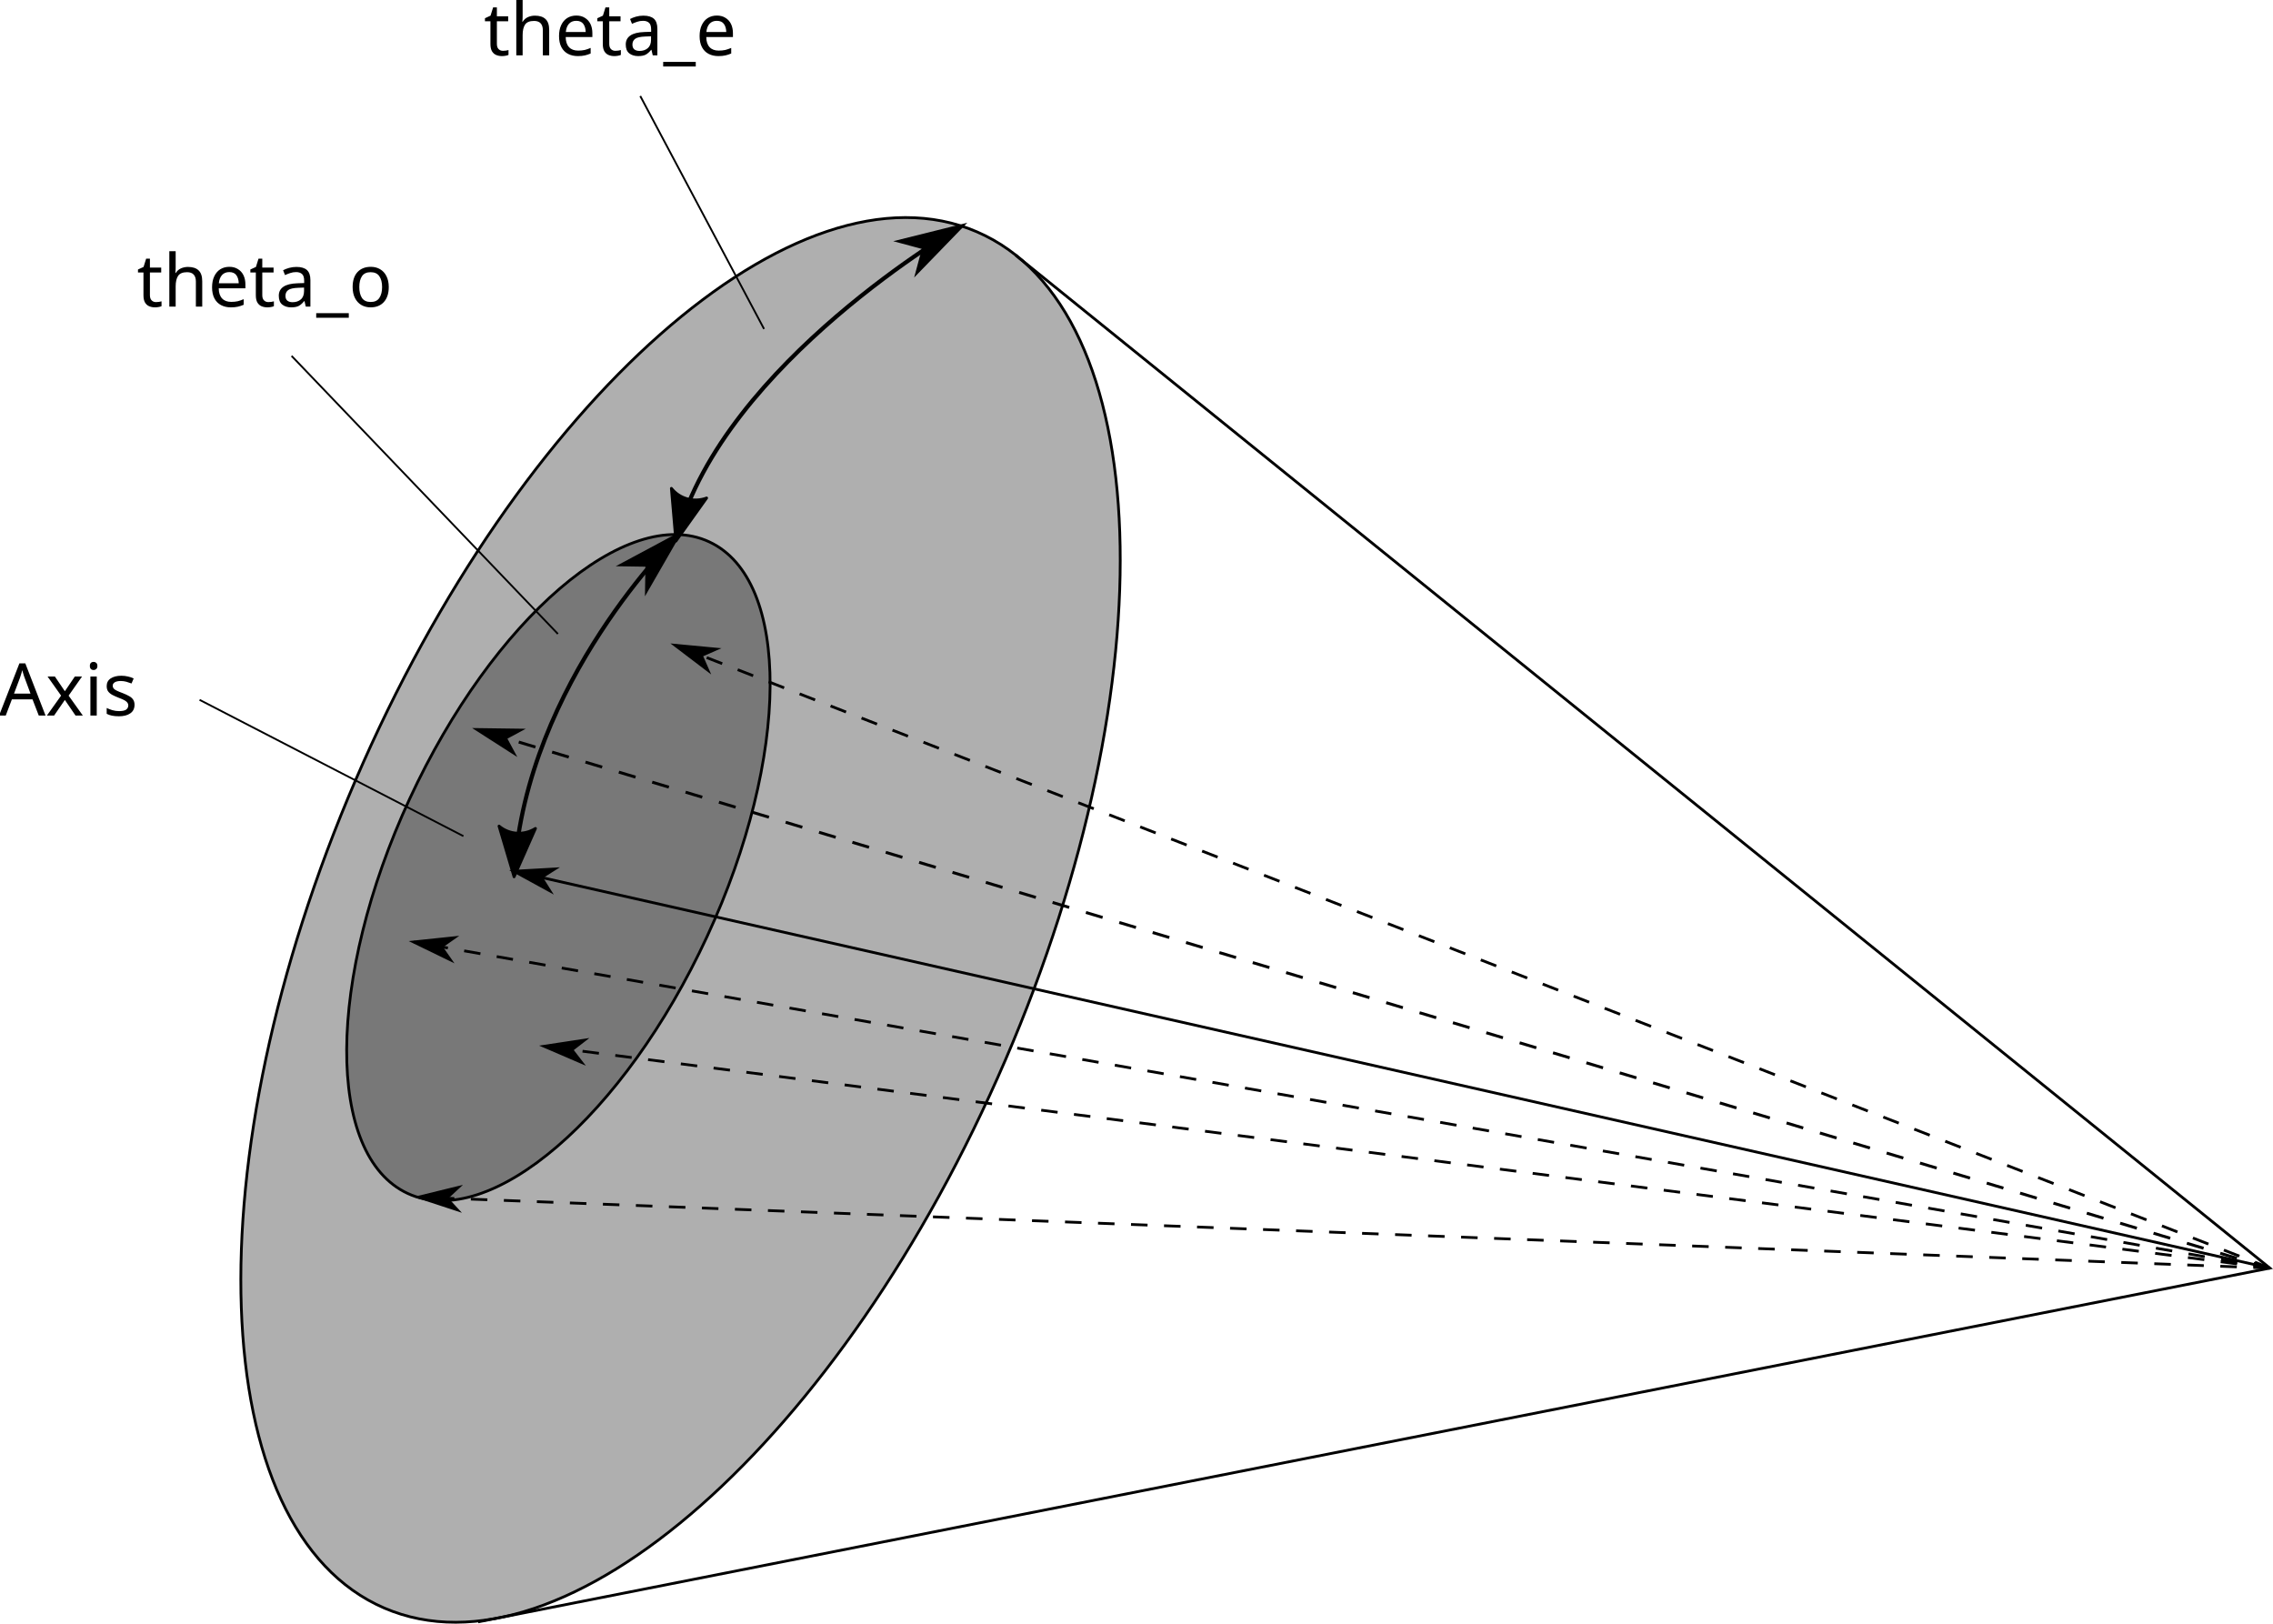
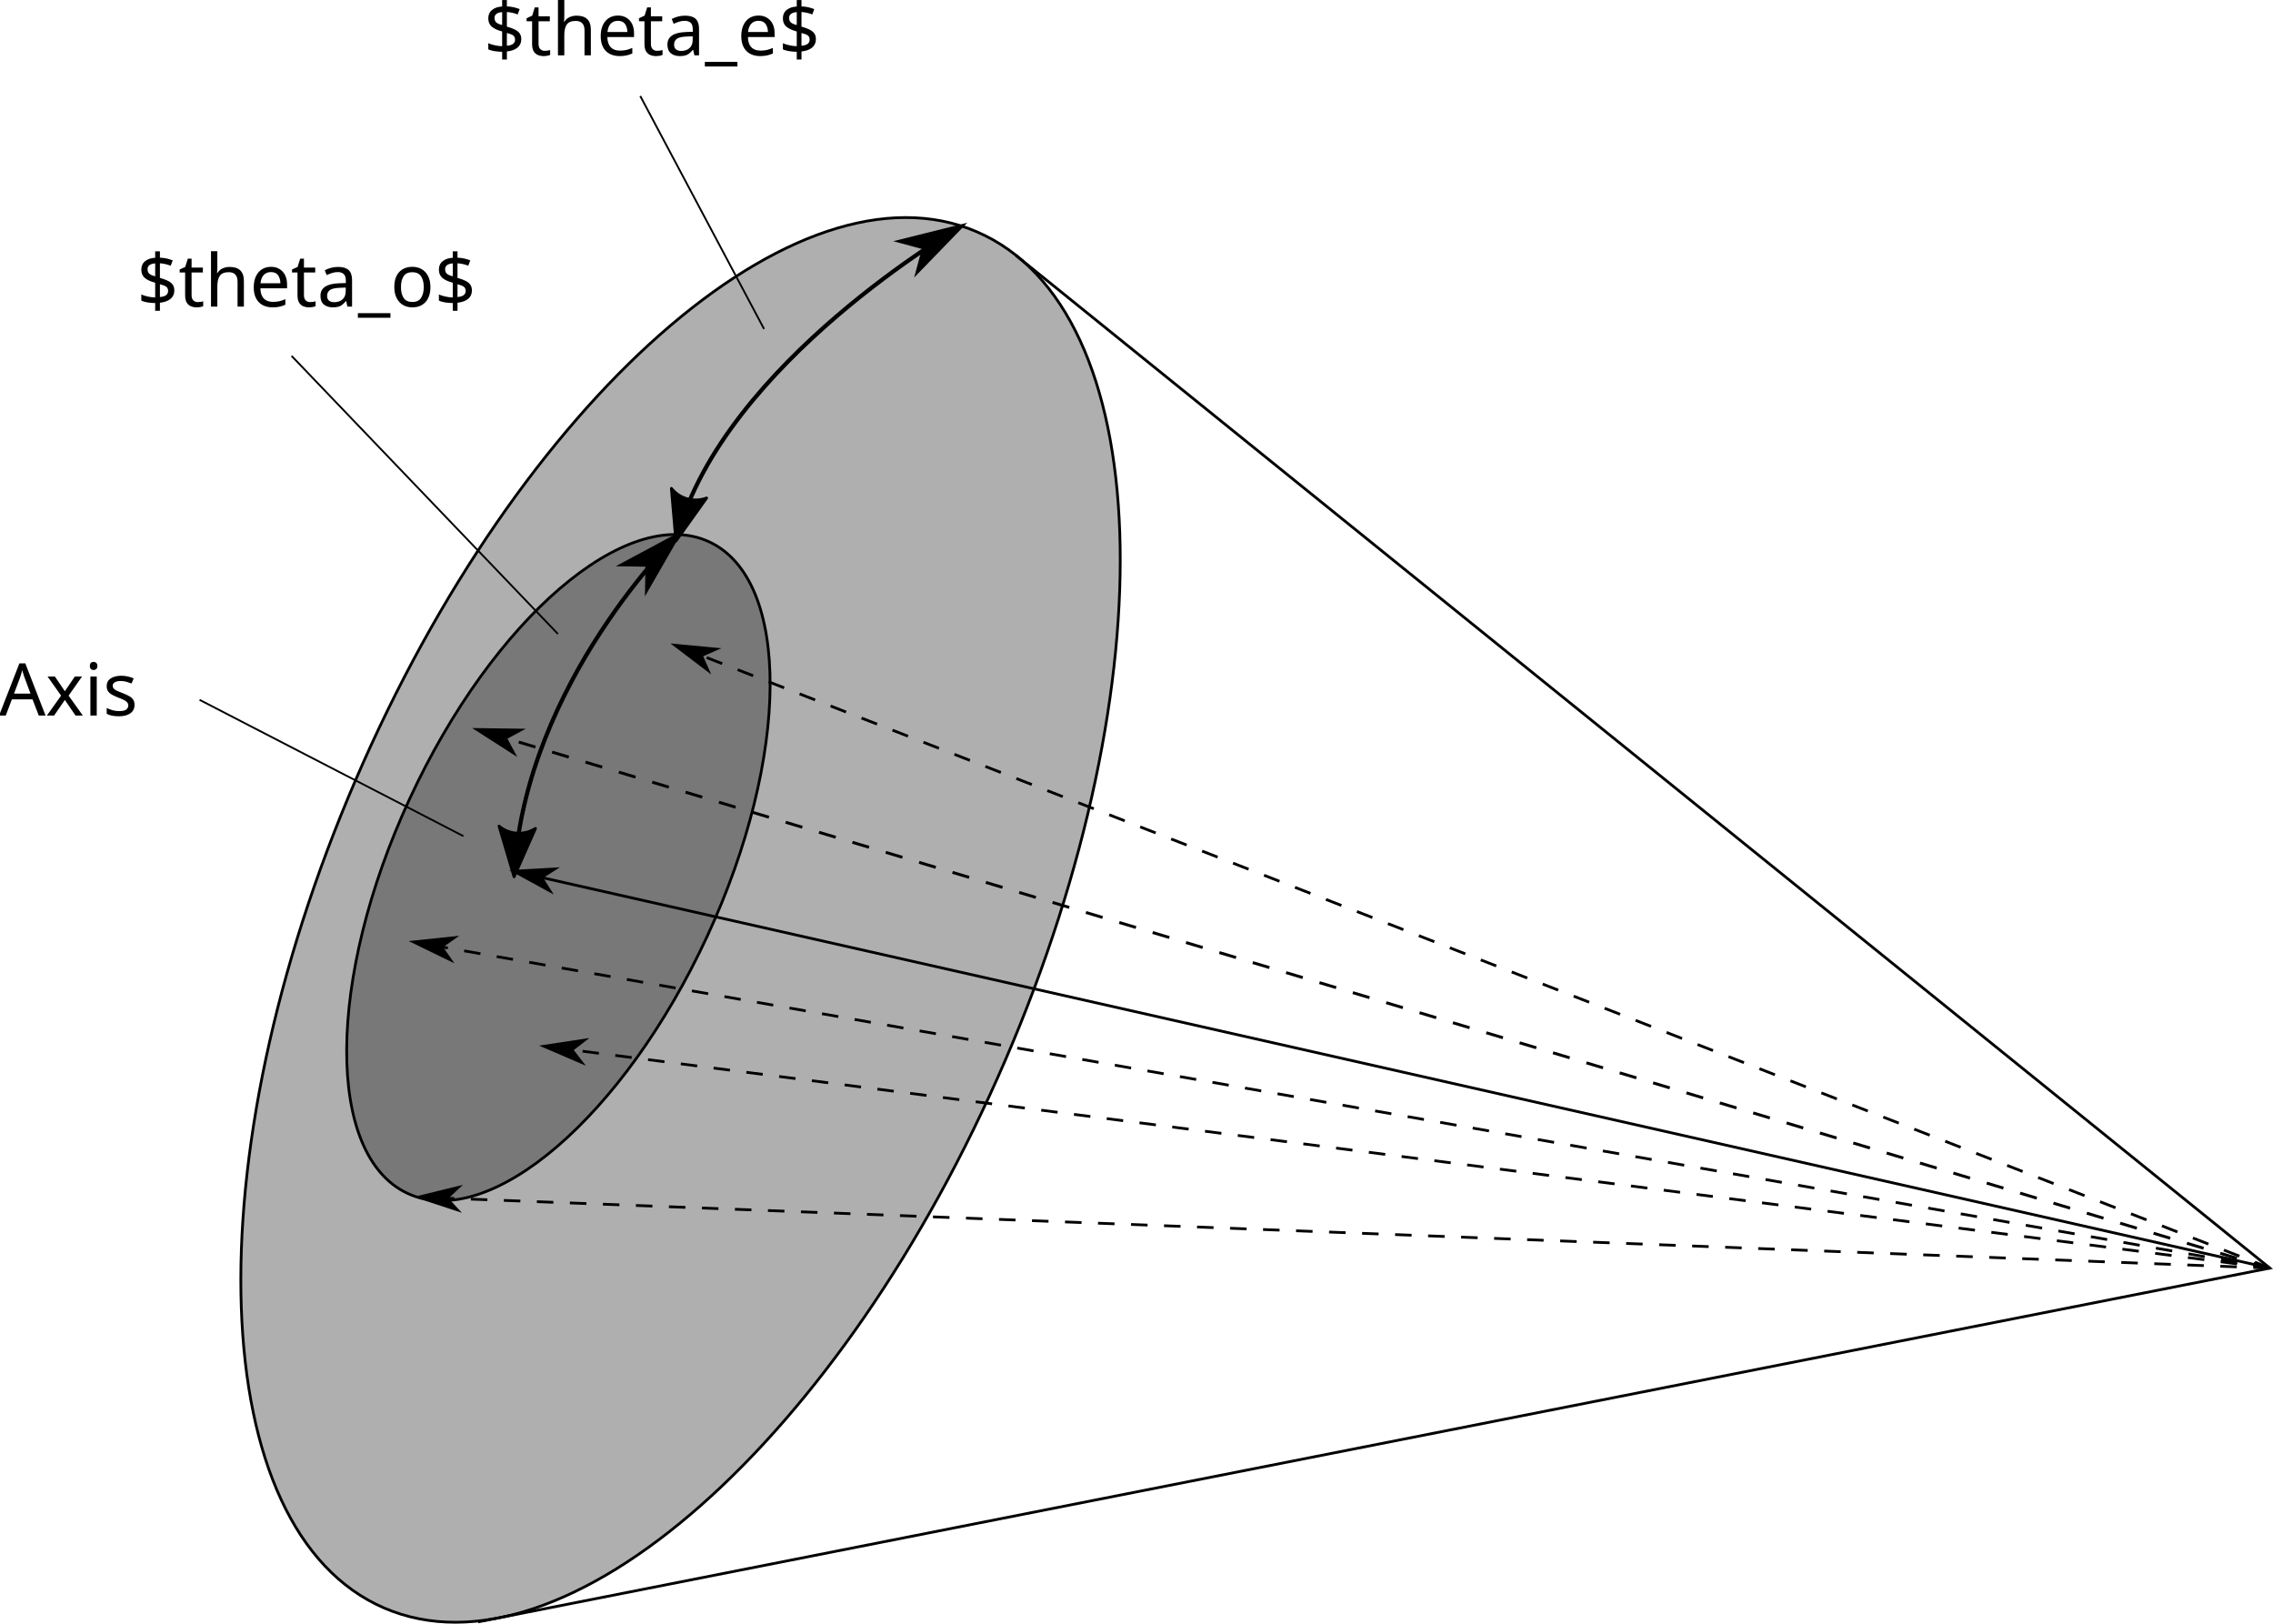
<svg xmlns="http://www.w3.org/2000/svg" width="330.29mm" height="235.909mm" viewBox="0 0 330.29 235.909" version="1.1" id="svg8">
  <defs id="defs2">
    <marker style="overflow:visible" id="marker3199" refX="0" refY="0" orient="auto">
      <path transform="matrix(1.1,0,0,1.1,1.1,0)" d="M 8.719,4.034 -2.207,0.016 8.719,-4.002 c -1.745,2.372 -1.735,5.617 -6e-7,8.035 z" style="fill:#000000;fill-opacity:1;fill-rule:evenodd;stroke:#000000;stroke-width:0.625;stroke-linejoin:round;stroke-opacity:1" id="path3197" />
    </marker>
    <marker style="overflow:visible" id="marker3111" refX="0" refY="0" orient="auto">
      <path transform="matrix(-0.8,0,0,-0.8,-10,0)" style="fill:#000000;fill-opacity:1;fill-rule:evenodd;stroke:#000000;stroke-width:1pt;stroke-opacity:1" d="M 0,0 5,-5 -12.5,0 5,5 Z" id="path3109" />
    </marker>
    <marker orient="auto" refY="0" refX="0" id="marker2957" style="overflow:visible">
      <path id="path2955" d="M 0,0 5,-5 -12.5,0 5,5 Z" style="fill:#000000;fill-opacity:1;fill-rule:evenodd;stroke:#000000;stroke-width:1pt;stroke-opacity:1" transform="matrix(-0.8,0,0,-0.8,-10,0)" />
    </marker>
    <marker style="overflow:visible" id="marker2765" refX="0" refY="0" orient="auto">
      <path transform="matrix(-0.8,0,0,-0.8,-10,0)" style="fill:#000000;fill-opacity:1;fill-rule:evenodd;stroke:#000000;stroke-width:1pt;stroke-opacity:1" d="M 0,0 5,-5 -12.5,0 5,5 Z" id="path2763" />
    </marker>
    <marker orient="auto" refY="0" refX="0" id="marker2687" style="overflow:visible">
      <path id="path2685" d="M 0,0 5,-5 -12.5,0 5,5 Z" style="fill:#000000;fill-opacity:1;fill-rule:evenodd;stroke:#000000;stroke-width:1pt;stroke-opacity:1" transform="matrix(-0.8,0,0,-0.8,-10,0)" />
    </marker>
    <marker style="overflow:visible" id="marker2621" refX="0" refY="0" orient="auto">
      <path transform="matrix(-0.8,0,0,-0.8,-10,0)" style="fill:#000000;fill-opacity:1;fill-rule:evenodd;stroke:#000000;stroke-width:1pt;stroke-opacity:1" d="M 0,0 5,-5 -12.5,0 5,5 Z" id="path2619" />
    </marker>
    <marker orient="auto" refY="0" refX="0" id="marker1301" style="overflow:visible">
      <path id="path1299" d="M 0,0 5,-5 -12.5,0 5,5 Z" style="fill:#000000;fill-opacity:1;fill-rule:evenodd;stroke:#000000;stroke-width:1pt;stroke-opacity:1" transform="matrix(-0.8,0,0,-0.8,-10,0)" />
    </marker>
    <marker orient="auto" refY="0" refX="0" id="Arrow2Lstart" style="overflow:visible">
      <path id="path845" style="fill:#000000;fill-opacity:1;fill-rule:evenodd;stroke:#000000;stroke-width:0.625;stroke-linejoin:round;stroke-opacity:1" d="M 8.719,4.034 -2.207,0.016 8.719,-4.002 c -1.745,2.372 -1.735,5.617 -6e-7,8.035 z" transform="matrix(1.1,0,0,1.1,1.1,0)" />
    </marker>
    <marker orient="auto" refY="0" refX="0" id="Arrow1Lend" style="overflow:visible">
      <path id="path830" d="M 0,0 5,-5 -12.5,0 5,5 Z" style="fill:#000000;fill-opacity:1;fill-rule:evenodd;stroke:#000000;stroke-width:1pt;stroke-opacity:1" transform="matrix(-0.8,0,0,-0.8,-10,0)" />
    </marker>
    <marker orient="auto" refY="0" refX="0" id="marker1111" style="overflow:visible">
      <path id="path1109" d="M 0,0 5,-5 -12.5,0 5,5 Z" style="fill:#000000;fill-opacity:1;fill-rule:evenodd;stroke:#000000;stroke-width:1pt;stroke-opacity:1" transform="matrix(0.8,0,0,0.8,10,0)" />
    </marker>
    <marker orient="auto" refY="0" refX="0" id="Arrow1Lstart" style="overflow:visible">
      <path id="path827" d="M 0,0 5,-5 -12.5,0 5,5 Z" style="fill:#000000;fill-opacity:1;fill-rule:evenodd;stroke:#000000;stroke-width:1pt;stroke-opacity:1" transform="matrix(0.8,0,0,0.8,10,0)" />
    </marker>
    <marker orient="auto" refY="0" refX="0" id="marker1301-4" style="overflow:visible">
      <path id="path1299-9" d="M 0,0 5,-5 -12.5,0 5,5 Z" style="fill:#000000;fill-opacity:1;fill-rule:evenodd;stroke:#000000;stroke-width:1pt;stroke-opacity:1" transform="matrix(-0.8,0,0,-0.8,-10,0)" />
    </marker>
  </defs>
  <g id="layer1" transform="translate(432.714,132.5249)">
    <ellipse style="opacity:1;fill:#000000;fill-opacity:0.314;stroke:#000000;stroke-width:0.4;stroke-miterlimit:4;stroke-dasharray:none;stroke-dashoffset:0;stroke-opacity:1" id="path815" cx="-133.053" cy="-306.165" rx="108.857" ry="51.405" transform="rotate(-66.70576)" />
    <ellipse style="opacity:1;fill:#000000;fill-opacity:0.314;stroke:#000000;stroke-width:0.4;stroke-miterlimit:0;stroke-dasharray:none;stroke-dashoffset:0;stroke-opacity:1" id="path821" cx="-141.717" cy="-321.81" rx="52.161" ry="23.812" transform="rotate(-65.17897)" />
    <path style="fill:none;stroke:#000000;stroke-width:0.4;stroke-linecap:butt;stroke-linejoin:miter;stroke-miterlimit:6;stroke-dasharray:none;stroke-opacity:1;marker-end:url(#Arrow1Lend)" d="M -102.883,51.722 -357.973,-5.925" id="path825" />
    <path style="fill:none;stroke:#000000;stroke-width:0.403;stroke-linecap:butt;stroke-linejoin:miter;stroke-miterlimit:4;stroke-dasharray:2.415, 2.415;stroke-dashoffset:0.08;stroke-opacity:1;marker-end:url(#marker1301)" d="M -102.887,51.711 -334.566,-38.753" id="path1297" />
    <path style="fill:none;stroke:#000000;stroke-width:0.422;stroke-linecap:butt;stroke-linejoin:miter;stroke-miterlimit:4;stroke-dasharray:2.531, 2.531;stroke-dashoffset:0.08;stroke-opacity:1;marker-end:url(#marker1301-4)" d="M -102.892,51.731 -363.326,-26.508" id="path1297-3" />
    <path style="fill:none;stroke:#000000;stroke-width:0.4;stroke-linecap:butt;stroke-linejoin:miter;stroke-miterlimit:4;stroke-dasharray:2.4, 2.4;stroke-dashoffset:0;stroke-opacity:1;marker-end:url(#marker2621)" d="M -102.886,51.729 -371.843,41.413" id="path2611" />
    <path style="fill:none;stroke:#000000;stroke-width:0.4;stroke-linecap:butt;stroke-linejoin:miter;stroke-miterlimit:4;stroke-dasharray:2.4, 2.4;stroke-dashoffset:0;stroke-opacity:1;marker-end:url(#marker2687)" d="M -102.883,51.722 -353.603,19.499" id="path2677" />
    <path style="fill:none;stroke:#000000;stroke-width:0.4;stroke-linecap:butt;stroke-linejoin:miter;stroke-miterlimit:4;stroke-dasharray:2.4, 2.4;stroke-dashoffset:0;stroke-opacity:1;marker-end:url(#marker2765)" d="M -102.886,51.729 -372.56,4.347" id="path2755" />
    <path style="fill:none;stroke:#000000;stroke-width:0.4;stroke-linecap:butt;stroke-linejoin:miter;stroke-miterlimit:4;stroke-dasharray:none;stroke-opacity:1" d="M -285.164,-95.476 -102.883,51.722 -363.243,103.127" id="path2939" />
    <path style="fill:none;stroke:#000000;stroke-width:0.6;stroke-linecap:butt;stroke-linejoin:miter;stroke-miterlimit:4;stroke-dasharray:none;stroke-opacity:1;marker-start:url(#Arrow2Lstart);marker-end:url(#marker2957)" d="m -357.973,-5.925 c 1.766,-27.506 23.675,-48.756 23.675,-48.756" id="path2947" />
    <path style="fill:none;stroke:#000000;stroke-width:0.265px;stroke-linecap:butt;stroke-linejoin:miter;stroke-opacity:1" d="m -365.376,-11.039 -38.338,-19.803" id="path3079" />
    <text xml:space="preserve" style="font-style:normal;font-weight:normal;font-size:10.583px;line-height:1.25;font-family:sans-serif;letter-spacing:0px;word-spacing:0px;fill:#000000;fill-opacity:1;stroke:none;stroke-width:0.265" x="-432.848" y="-28.56" id="text3083">
      <tspan id="tspan3081" x="-432.848" y="-28.56" style="stroke-width:0.265">Axis</tspan>
      <tspan x="-432.848" y="-15.331" style="stroke-width:0.265" id="tspan3085" />
    </text>
    <path style="fill:none;stroke:#000000;stroke-width:0.265px;stroke-linecap:butt;stroke-linejoin:miter;stroke-opacity:1" d="m -351.646,-40.418 -38.698,-40.396" id="path3087" />
    <text xml:space="preserve" style="font-style:normal;font-weight:normal;font-size:10.583px;line-height:1.25;font-family:sans-serif;letter-spacing:0px;word-spacing:0px;fill:#000000;fill-opacity:1;stroke:none;stroke-width:0.265" x="-412.836" y="-87.976" id="text3091">
-       <tspan x="-412.836" y="-87.976" style="stroke-width:0.265" id="tspan3093">theta_o</tspan>
+       <tspan x="-412.836" y="-87.976" style="stroke-width:0.265" id="tspan3093">$theta_o$</tspan>
    </text>
    <path style="fill:none;stroke:#000000;stroke-width:0.6;stroke-linecap:butt;stroke-linejoin:miter;stroke-miterlimit:4;stroke-dasharray:none;stroke-opacity:1;marker-start:url(#marker3199);marker-end:url(#marker3111)" d="m -334.297,-54.682 c 6.89,-25.182 41.13,-44.898 41.13,-44.898" id="path3101" />
    <path style="fill:none;stroke:#000000;stroke-width:0.265px;stroke-linecap:butt;stroke-linejoin:miter;stroke-opacity:1" d="m -321.689,-84.729 -17.988,-33.845" id="path3327" />
    <text xml:space="preserve" style="font-style:normal;font-weight:normal;font-size:10.583px;line-height:1.25;font-family:sans-serif;letter-spacing:0px;word-spacing:0px;fill:#000000;fill-opacity:1;stroke:none;stroke-width:0.265" x="-362.417" y="-124.484" id="text3331">
-       <tspan x="-362.417" y="-124.484" style="stroke-width:0.265" id="tspan3333">theta_e</tspan>
+       <tspan x="-362.417" y="-124.484" style="stroke-width:0.265" id="tspan3333">$theta_e$</tspan>
    </text>
  </g>
</svg>
